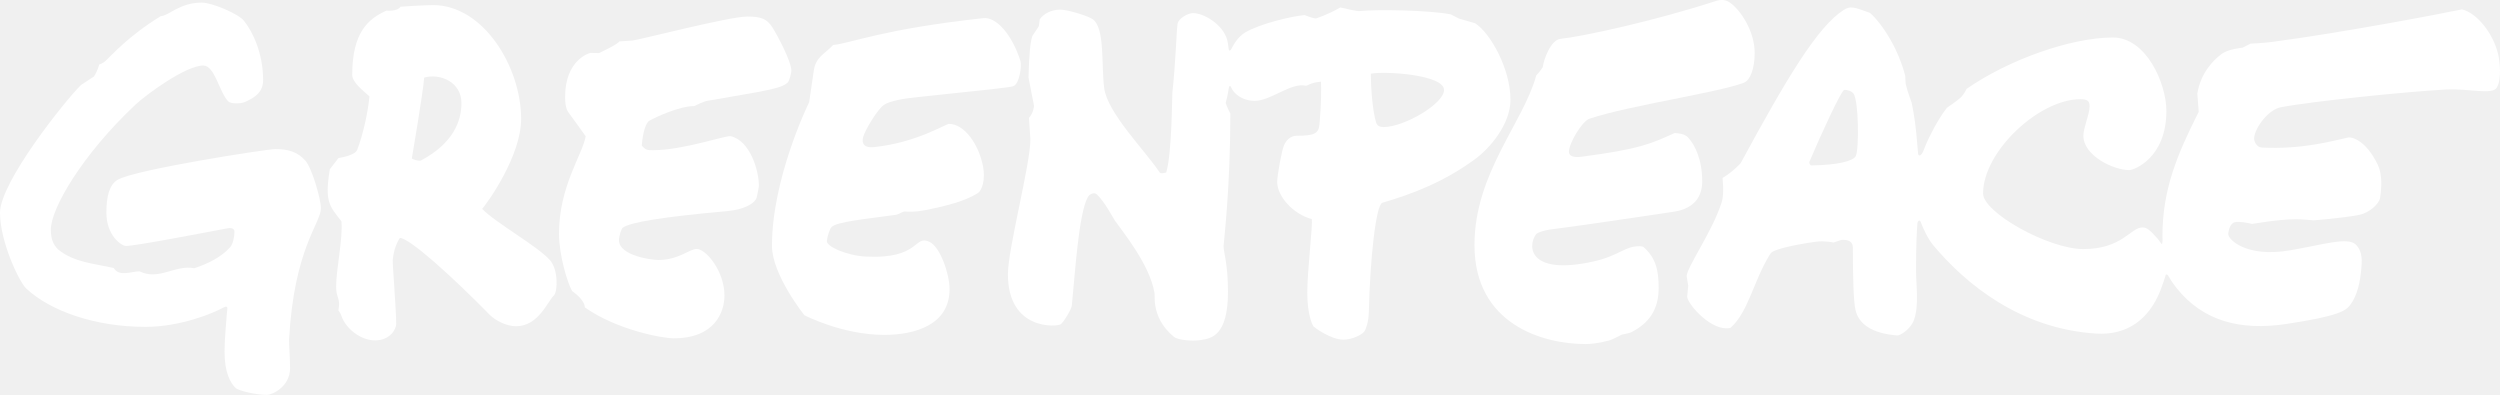
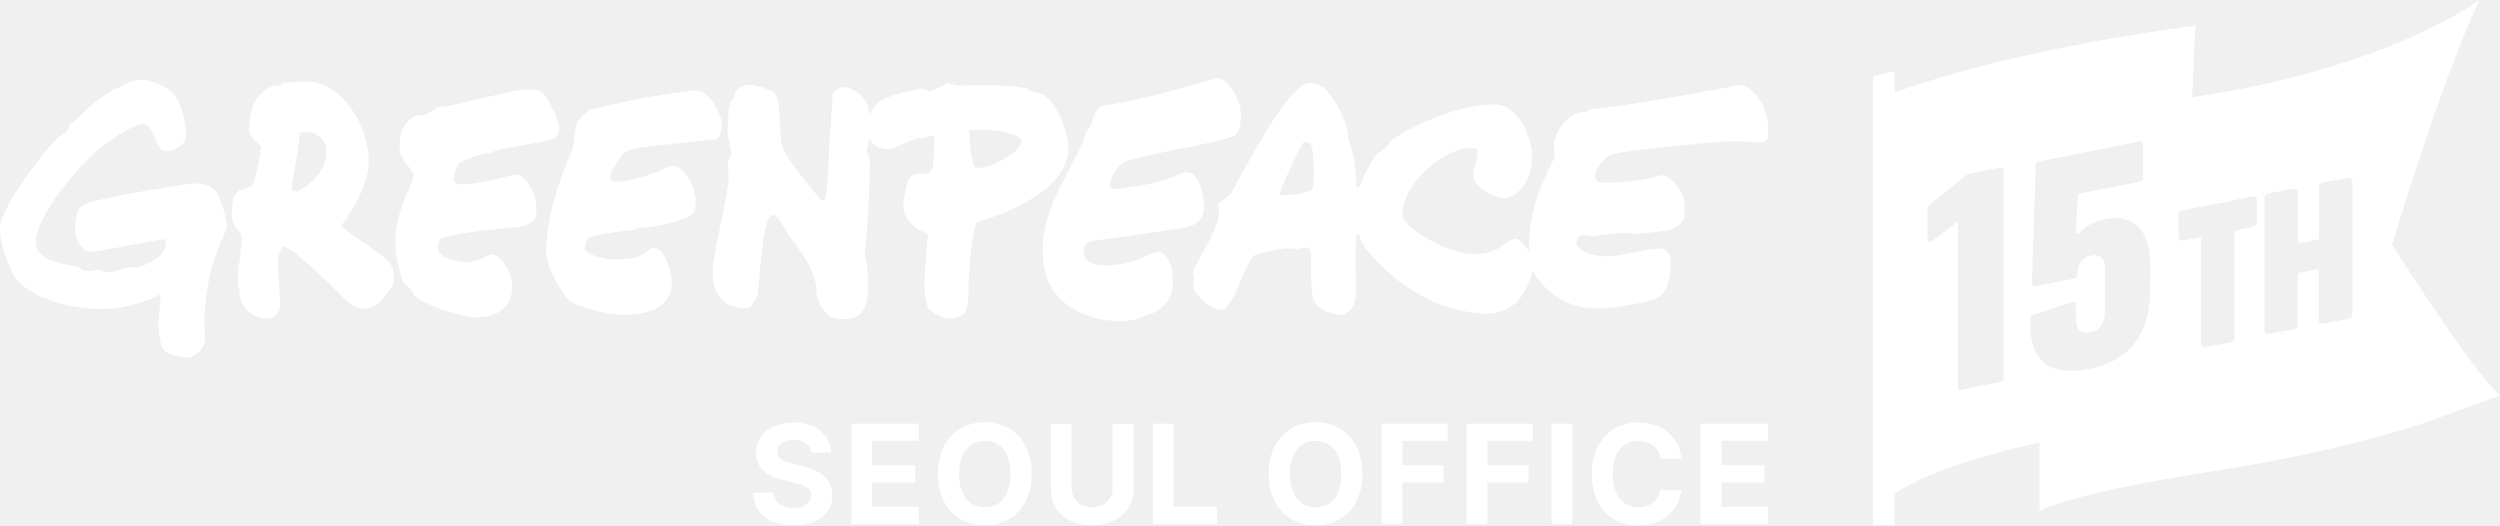
- <svg xmlns="http://www.w3.org/2000/svg" version="1.1" id="Calque_1" x="0px" y="0px" viewBox="0 0 184.252 29.102" enable-background="new 0 0 184.252 29.102" xml:space="preserve">
+ <svg xmlns="http://www.w3.org/2000/svg" version="1.1" id="Layer_1" x="0px" y="0px" viewBox="0 0 104.68 22" enable-background="new 0 0 104.68 22" xml:space="preserve">
  <g>
-     <path fill="#FFF" d="M58.044,6.093c-0.522,0.446-1.402,0.553-5.973,1.349c0,0-0.176,0.018-0.903,0.376   c-1.062-0.006-2.796,0.791-3.309,1.078c-0.214,0.12-0.476,0.721-0.56,1.832c0.304,0.366,0.464,0.34,0.855,0.34   c2.189,0,5.315-1.098,5.694-1.031c1.422,0.316,2.082,2.51,2.082,3.64c0,0.126-0.138,0.821-0.168,0.901   c-0.177,0.476-1.034,0.874-2.068,0.968c-4.922,0.448-7.223,0.831-7.793,1.232c-0.112,0.079-0.281,0.624-0.281,0.925   c0,1.16,2.465,1.459,2.883,1.459c1.527,0,2.292-0.813,2.849-0.813c0.669,0,2.041,1.618,2.041,3.438   c0,1.194-0.698,3.147-3.744,3.147c-0.792,0-4.141-0.589-6.549-2.28c0,0,0.072-0.489-0.935-1.205   c-0.34-0.582-0.966-2.645-0.966-4.222c0-3.501,1.732-5.827,1.967-7.183c0,0-0.825-1.16-1.147-1.589   c-0.178-0.237-0.369-0.439-0.369-1.314c0-2.73,1.79-3.241,1.877-3.241l0.622,0.011c0,0,1.323-0.607,1.502-0.86l0.979-0.066   c0.579-0.073,7.133-1.766,8.44-1.766c1.044,0,1.45,0.171,1.863,0.808c0.275,0.425,1.39,2.461,1.39,3.189   C58.322,5.387,58.18,5.976,58.044,6.093z" />
-     <path fill="#FFF" d="M61.29,16.731c-0.148,0.144-0.312,0.695-0.35,1.024c-0.048,0.417,1.48,1.083,2.865,1.154   c4.053,0.207,3.532-1.663,4.718-1.074c0.775,0.385,1.46,2.342,1.46,3.484c0,2.623-2.551,3.362-4.816,3.362   c-3.105,0-5.884-1.45-5.884-1.45s-2.388-2.976-2.388-5.117c0-4.912,2.61-10.32,2.74-10.576c0,0,0.214-1.413,0.341-2.328   c0.143-1.034,0.839-1.245,1.423-1.892c1.327-0.134,3.685-1.18,11.084-1.982c0.934-0.101,2.098,1.193,2.725,3.155   c0.111,0.347-0.071,1.719-0.538,1.863c-0.278,0.086-1.02,0.171-7.004,0.796c-1.03,0.107-2.102,0.281-2.53,0.587   c-0.478,0.341-1.393,1.863-1.523,2.373c-0.134,0.524,0.133,0.804,0.804,0.733c3.154-0.336,5.281-1.714,5.524-1.714   c1.127,0,2.195,1.499,2.511,3.141c0.184,0.959-0.072,1.756-0.377,1.954c-0.92,0.597-2.393,0.973-3.956,1.276   c-0.679,0.131-1.16,0.11-1.436,0.086c-0.135-0.012-0.463,0.217-0.654,0.244C63.747,16.149,61.692,16.339,61.29,16.731z" />
-     <path fill="#FFF" d="M129.321,3.894c0,1.228-0.355,2.033-0.792,2.201c-1.927,0.738-8.398,1.659-11.385,2.654   c-0.543,0.181-1.514,1.808-1.514,2.441c0,0.326,0.374,0.435,0.933,0.361c4.313-0.569,5.062-0.94,6.862-1.747   c0.302,0.02,0.734,0.057,0.984,0.325c0.517,0.554,1.045,1.644,1.045,3.231c0,0.969-0.426,1.992-2.115,2.247   c-2.234,0.338-7.37,1.097-8.876,1.278c-0.756,0.091-1.193,0.286-1.261,0.384c-0.677,0.975-0.409,3.021,4.199,2.011   c1.934-0.424,2.318-1.134,3.413-1.134c0.072,0,0.206,0.014,0.284,0.037c0.941,0.796,1.147,1.745,1.147,3.04   c0,1.542-0.66,2.57-2.024,3.268c-0.111,0.057-0.621,0.157-0.67,0.166c-0.057,0.01-0.677,0.362-0.973,0.441   c-0.806,0.216-1.418,0.259-1.714,0.259c-3.162,0-8.194-1.454-8.194-7.296c0-5.298,3.598-9,4.553-12.502   c0,0,0.246-0.246,0.479-0.606c0.068-0.603,0.613-2.015,1.294-2.088c1.688-0.18,6.893-1.312,11.484-2.797   c0.386-0.125,0.727-0.082,1.02,0.125C128.301,0.759,129.321,2.319,129.321,3.894z" />
-     <path fill="#FFF" d="M40.534,19.175c-0.937-1.054-3.963-2.719-5.001-3.78c0.447-0.508,2.875-3.928,2.875-6.63   c0-3.817-2.768-8.39-6.493-8.39c0,0-1.085,0.019-2.402,0.122c-0.239,0.371-1.033,0.286-1.033,0.286   c-1.308,0.588-2.521,1.572-2.521,4.729c0,0.566,0.791,1.152,1.269,1.592c-0.088,1.015-0.441,2.761-0.906,3.946   c-0.168,0.429-1.375,0.598-1.375,0.598l-0.636,0.822c-0.413,2.45,0.008,2.742,0.854,3.843c0.113,1.294-0.392,3.535-0.392,4.808   c0,0.918,0.35,0.818,0.166,1.762c0,0,0.144,0.156,0.216,0.375c0.322,0.971,1.431,1.829,2.493,1.829c1.09,0,1.552-0.822,1.552-1.21   c0-1.087-0.28-4.412-0.254-4.715c0.091-1.049,0.526-1.625,0.526-1.625c0.715,0,3.899,2.889,6.617,5.66   c0.41,0.418,1.227,0.847,1.95,0.847c1.654,0,2.334-1.866,2.807-2.296C41.106,21.412,41.14,19.857,40.534,19.175z M31.042,11.82   c-0.158,0.085-0.631-0.078-0.69-0.136c0,0,0.838-4.909,0.911-5.966c1.179-0.328,2.746,0.322,2.746,1.883   C34.008,8.949,33.386,10.564,31.042,11.82z" />
-     <path fill="#FFF" d="M108.718,1.714l-1.188-0.345l-0.613-0.311c-1.591-0.312-5.43-0.375-6.712-0.242   c-0.217,0.022-1.06-0.186-1.421-0.267c-0.959,0.556-1.804,0.812-1.804,0.812c-0.217,0-0.828-0.249-0.828-0.249   c-0.909,0.07-3.298,0.636-4.381,1.28c-0.503,0.299-0.836,0.854-0.993,1.166c-0.007,0.013-0.013,0.027-0.019,0.042   c-0.038,0.089-0.184,0.238-0.207-0.002h0c-0.025-0.23-0.06-0.477-0.107-0.653c-0.3-1.116-1.689-1.98-2.532-1.98   c-0.342,0-1.06,0.383-1.125,0.793c-0.082,0.516-0.138,2.832-0.384,5.081c-0.025,0.226-0.027,4.462-0.451,5.871   c-0.097,0.021-0.398,0.13-0.491-0.011c-1.063-1.602-3.847-4.374-4.083-6.21c-0.218-1.695,0.06-4.363-0.814-5.052   c-0.323-0.255-1.876-0.727-2.419-0.727c-0.658,0-1.215,0.29-1.515,0.71l-0.069,0.513l-0.483,0.73   c-0.146,0.474-0.231,1.289-0.278,3.044l0.406,2.086c0,0-0.011,0.482-0.371,0.898l0.104,1.609c0,1.811-1.656,8.034-1.656,9.909   c0,4.215,3.682,3.869,3.895,3.69c0.264-0.222,0.79-1.122,0.815-1.381c0.249-2.49,0.504-6.738,1.176-7.986   c0.137-0.254,0.487-0.378,0.667-0.208c0.589,0.556,1.242,1.808,1.324,1.924c0.655,0.93,2.564,3.246,2.923,5.328   c0.03,0.174-0.003,0.595,0.054,0.921c0.123,0.709,0.424,1.532,1.384,2.332c0.262,0.218,1.307,0.348,2.007,0.228   c0.7-0.12,1.974-0.257,1.974-3.546c0-2.134-0.35-2.99-0.323-3.401c0.027-0.411,0.498-4.313,0.498-9.737c0,0-0.25-0.489-0.346-0.785   c0.13-0.467,0.195-0.835,0.228-1.084l0,0c0.019-0.134,0.089-0.233,0.142-0.122l0,0c0.039,0.078,0.086,0.165,0.138,0.248   c0.272,0.432,0.892,0.805,1.628,0.805c1.168,0,2.698-1.367,3.757-1.12c0.145,0.034,0.302-0.224,1.133-0.295   c0.019,0.505,0.028,1.602-0.109,3.126c-0.063,0.704-0.384,0.859-1.691,0.859c-0.477,0-0.78,0.379-0.919,0.685   c-0.173,0.382-0.508,2.221-0.508,2.727c0,1.03,1.15,2.356,2.547,2.729c0.087,0.431-0.33,3.756-0.33,5.428   c0,1.673,0.399,2.43,0.471,2.498c0.098,0.092,1.28,0.961,2.187,0.961c0.682,0,1.454-0.392,1.587-0.666   c0.078-0.16,0.275-0.603,0.294-1.429c0.087-3.822,0.517-7.853,0.996-7.994c2.297-0.678,4.522-1.536,6.795-3.19   c1.172-0.852,2.644-2.625,2.644-4.399C111.321,5.034,109.818,2.416,108.718,1.714z M101.97,9.364   c-0.288-0.001-0.47-0.092-0.546-0.329c-0.272-0.849-0.394-2.645-0.394-3.601c1.001-0.208,5.396,0.063,5.396,1.196   C106.426,7.653,103.47,9.369,101.97,9.364z" />
-     <path fill="#FFF" d="M23.652,15.345c0-0.68-0.663-2.963-1.147-3.506c-0.614-0.688-1.335-0.852-2.222-0.852   c-0.585,0-10.401,1.513-11.632,2.275c-0.589,0.365-0.81,1.199-0.81,2.411c0,1.698,1.12,2.454,1.439,2.454   c0.717,0,5.701-0.967,7.492-1.301c0.368-0.068,0.511,0.085,0.507,0.233c0,0.436-0.124,0.947-0.318,1.163   c-0.695,0.776-1.742,1.252-2.646,1.547c-1.413-0.272-2.604,0.93-4.023,0.23c-0.612-0.008-1.494,0.435-1.915-0.249   c-1.424-0.319-2.946-0.416-4.086-1.361c-0.431-0.408-0.543-0.89-0.543-1.474c0-1.542,2.301-5.502,6.216-9.184   c0.812-0.764,3.729-2.902,5.013-2.902c0.859,0,1.159,1.915,1.841,2.641c0.169,0.18,0.881,0.199,1.232,0.046   c0.752-0.327,1.342-0.733,1.342-1.616c0-1.978-0.775-3.585-1.422-4.38c-0.409-0.502-2.332-1.328-3.104-1.328   c-1.644,0-2.417,0.977-3.021,1C9.41,2.688,8.251,4.063,7.755,4.51C7.561,4.685,7.318,4.749,7.318,4.749S7.168,5.29,6.92,5.64   C6.83,5.695,5.974,6.261,5.974,6.261C4.852,7.349,0,13.414,0,15.681c0,2.128,1.414,5.098,1.935,5.584   c1.776,1.659,5.072,2.825,8.788,2.825c2.604,0,5.027-1.027,5.754-1.427l0,0c0.177-0.102,0.298-0.088,0.278,0.105   c-0.024,0.219-0.055,0.521-0.069,0.762c-0.016,0.254-0.137,1.528-0.137,2.39c0,1.509,0.41,2.284,0.825,2.683   c0.191,0.183,1.462,0.5,2.291,0.5c0.412,0,1.713-0.614,1.713-1.967c0-0.785-0.088-1.839-0.074-2.094   C21.666,18.309,23.652,16.458,23.652,15.345z" />
-     <path fill="#FFF" d="M184.126,4.051c-0.364-1.629-1.621-3.122-2.682-3.361c-0.957,0.216-8.82,1.723-13.987,2.399   c-0.712,0.093-1.591,0.127-1.591,0.127l-0.589,0.3c0,0-1.03,0.089-1.522,0.448c-0.669,0.489-1.566,1.441-1.81,2.927l0.101,1.352   c-1.597,3.172-2.673,5.721-2.673,9.177c0,0.068,0.003,0.144,0.008,0.221c0.003,0.255-0.026,0.381-0.096,0.317   c-0.08-0.124-0.182-0.271-0.292-0.396c-0.616-0.704-0.821-0.798-1.105-0.798c-0.849,0-1.489,1.593-4.344,1.593   c-2.569,0-7.39-2.692-7.39-4.096c0-3.09,4.114-6.95,7.176-6.95c0.536,0,0.675,0.153,0.675,0.519c0,0.61-0.458,1.566-0.458,2.172   c0,1.475,2.22,2.535,3.386,2.535c0.336,0,2.731-0.881,2.731-4.359c0-2.044-1.491-5.414-3.94-5.414   c-3.081,0-7.697,1.633-10.788,3.789c0,0-0.163,0.38-0.433,0.634c-0.27,0.254-1.015,0.757-1.015,0.757   c-0.736,0.946-1.324,2.203-1.525,2.658c-0.059,0.134-0.127,0.308-0.194,0.488c0,0.001-0.001,0.001-0.001,0.002   c-0.133,0.354-0.35,0.473-0.399,0.266c-0.018-0.178-0.039-0.405-0.062-0.696c-0.104-1.314-0.215-2.112-0.413-3.083   c0,0-0.345-0.933-0.435-1.359c-0.026-0.122-0.041-0.635-0.041-0.635c-0.72-2.759-2.411-4.566-2.646-4.652   c-1.118-0.408-1.397-0.513-1.884-0.203c-1.911,1.218-4.152,4.929-7.6,11.296c0,0-0.555,0.627-1.333,1.09   c0.092,0.976,0.029,1.49-0.059,1.77c-0.686,2.192-2.672,4.939-2.582,5.504l0.109,0.668l-0.076,0.792   c0,0.509,1.572,2.347,2.885,2.347c0.108,0,0.23-0.011,0.304-0.031c1.32-1.171,1.7-3.449,2.877-5.362   c0.13-0.212,0.173-0.249,0.49-0.368c0.758-0.284,2.293-0.543,2.964-0.624c0.671-0.081,1.259,0.063,1.259,0.063l0.586-0.193   c0.55-0.031,0.846,0.134,0.846,0.576c0,2.157,0.044,3.918,0.191,4.575c0.231,1.037,1.192,1.745,3.094,1.891   c0.209,0,0.987-0.468,1.225-1.161c0.378-1.1,0.145-2.492,0.145-3.688c0-1.789,0.056-2.854,0.104-3.436   c0.043-0.196,0.184-0.255,0.245-0.072c0,0.001,0.001,0.002,0.001,0.003c0.184,0.487,0.505,1.21,0.937,1.726   c2.372,2.83,6.385,6.138,11.988,6.489c2.233,0.14,3.878-0.996,4.74-3.19c0.187-0.477,0.319-0.896,0.388-1.132   c0.045-0.065,0.129-0.042,0.194,0.076c0,0,0,0,0.001,0.001c0.112,0.203,0.301,0.506,0.595,0.877   c1.927,2.424,4.663,3.179,8.112,2.658c3.843-0.58,4.365-0.974,4.69-1.395c0.535-0.694,0.737-1.74,0.813-2.574   c0.056-0.619,0.134-1.351-0.391-1.875c-0.596-0.595-2.439,0.008-4.87,0.421c-3.221,0.547-4.577-0.813-4.538-1.23   c0.023-0.251,0.148-0.76,0.476-0.843c0.321-0.081,0.983,0.05,1.28,0.124c0.122-0.007,1.916-0.345,3.26-0.345   c0.494,0,1.076,0.073,1.272,0.081c0,0,2.117-0.156,3.373-0.406c0.77-0.153,1.47-0.833,1.533-1.254   c0.188-1.238,0.048-1.982-0.183-2.459c-0.888-1.829-1.939-2.035-2.165-1.987c-1.12,0.238-3.364,0.898-6.376,0.741   c-0.366-0.019-0.594-0.449-0.56-0.736c0.094-0.779,1.055-2.058,1.966-2.233c2.417-0.462,9.579-1.177,12.209-1.309   c1.647-0.083,3.38,0.42,3.708-0.139C184.402,5.806,184.219,4.466,184.126,4.051z M136.773,11.498   c-0.194,0.381-1.343,0.667-3.277,0.693c-0.086,0.001-0.181-0.171-0.135-0.28c0.799-1.905,2.347-5.257,2.556-5.282   c0.214-0.027,0.543,0.084,0.681,0.261C136.996,7.402,137.019,11.015,136.773,11.498z" />
+     <g>
+       <g>
+         <g>
+           <g>
+             <path fill="#FFFFFF" d="M23.32,5.71c-0.21,0.18-0.56,0.22-2.4,0.54c0,0-0.07,0.01-0.36,0.15c-0.43,0-1.12,0.32-1.33,0.43       C19.14,6.89,19.04,7.13,19,7.58c0.12,0.15,0.19,0.14,0.34,0.14c0.88,0,2.14-0.44,2.29-0.41c0.57,0.13,0.84,1.01,0.84,1.46       c0,0.05-0.06,0.33-0.07,0.36c-0.07,0.19-0.42,0.35-0.83,0.39c-1.98,0.18-2.9,0.33-3.13,0.5c-0.05,0.03-0.11,0.25-0.11,0.37       c0,0.47,0.99,0.59,1.16,0.59c0.61,0,0.92-0.33,1.14-0.33c0.27,0,0.82,0.65,0.82,1.38c0,0.48-0.28,1.26-1.5,1.26       c-0.32,0-1.66-0.24-2.63-0.92c0,0,0.03-0.2-0.38-0.48c-0.14-0.23-0.39-1.06-0.39-1.7c0-1.41,0.7-2.34,0.79-2.89       c0,0-0.33-0.47-0.46-0.64c-0.07-0.1-0.15-0.18-0.15-0.53c0-1.1,0.72-1.3,0.75-1.3l0.25,0c0,0,0.53-0.24,0.6-0.35l0.39-0.03       c0.23-0.03,2.87-0.71,3.39-0.71c0.42,0,0.58,0.07,0.75,0.32c0.11,0.17,0.56,0.99,0.56,1.28C23.43,5.43,23.38,5.67,23.32,5.71z" />
+             <path fill="#FFFFFF" d="M24.63,9.99c-0.06,0.06-0.13,0.28-0.14,0.41c-0.02,0.17,0.59,0.44,1.15,0.46       c1.63,0.08,1.42-0.67,1.9-0.43c0.31,0.15,0.59,0.94,0.59,1.4c0,1.05-1.02,1.35-1.94,1.35c-1.25,0-2.36-0.58-2.36-0.58       s-0.96-1.2-0.96-2.06c0-1.97,1.05-4.15,1.1-4.25c0,0,0.09-0.57,0.14-0.94c0.06-0.42,0.34-0.5,0.57-0.76       c0.53-0.05,1.48-0.47,4.45-0.8c0.38-0.04,0.84,0.48,1.09,1.27c0.04,0.14-0.03,0.69-0.22,0.75c-0.11,0.03-0.41,0.07-2.81,0.32       c-0.41,0.04-0.84,0.11-1.02,0.24c-0.19,0.14-0.56,0.75-0.61,0.95c-0.05,0.21,0.05,0.32,0.32,0.29C27.15,7.49,28,6.93,28.1,6.93       c0.45,0,0.88,0.6,1.01,1.26c0.07,0.39-0.03,0.71-0.15,0.79C28.59,9.22,28,9.37,27.37,9.49c-0.27,0.05-0.47,0.04-0.58,0.03       c-0.05,0-0.19,0.09-0.26,0.1C25.61,9.75,24.79,9.83,24.63,9.99z" />
+             <path fill="#FFFFFF" d="M51.96,4.83c0,0.49-0.14,0.82-0.32,0.88c-0.77,0.3-3.37,0.67-4.57,1.07c-0.22,0.07-0.61,0.73-0.61,0.98       c0,0.13,0.15,0.17,0.37,0.15c1.73-0.23,2.03-0.38,2.76-0.7c0.12,0.01,0.3,0.02,0.4,0.13c0.21,0.22,0.42,0.66,0.42,1.3       c0,0.39-0.17,0.8-0.85,0.9c-0.9,0.14-2.96,0.44-3.57,0.51c-0.3,0.04-0.48,0.11-0.51,0.15c-0.27,0.39-0.16,1.21,1.69,0.81       c0.78-0.17,0.93-0.46,1.37-0.46c0.03,0,0.08,0.01,0.11,0.02c0.38,0.32,0.46,0.7,0.46,1.22c0,0.62-0.27,1.03-0.81,1.31       c-0.04,0.02-0.25,0.06-0.27,0.07c-0.02,0-0.27,0.15-0.39,0.18c-0.32,0.09-0.57,0.1-0.69,0.1c-1.27,0-3.29-0.58-3.29-2.93       c0-2.13,1.45-3.62,1.83-5.02c0,0,0.1-0.1,0.19-0.24c0.03-0.24,0.25-0.81,0.52-0.84c0.68-0.07,2.77-0.53,4.61-1.12       c0.16-0.05,0.29-0.03,0.41,0.05C51.55,3.57,51.96,4.2,51.96,4.83z" />
+             <path fill="#FFFFFF" d="M16.29,10.97c-0.38-0.42-1.59-1.09-2.01-1.52c0.18-0.2,1.16-1.58,1.16-2.66c0-1.53-1.11-3.37-2.61-3.37       c0,0-0.44,0.01-0.97,0.05c-0.1,0.15-0.42,0.12-0.42,0.12c-0.53,0.24-1.01,0.63-1.01,1.9c0,0.23,0.32,0.46,0.51,0.64       c-0.04,0.41-0.18,1.11-0.36,1.59c-0.07,0.17-0.55,0.24-0.55,0.24L9.77,8.28c-0.17,0.98,0,1.1,0.34,1.54       c0.05,0.52-0.16,1.42-0.16,1.93c0,0.37,0.14,0.33,0.07,0.71c0,0,0.06,0.06,0.09,0.15c0.13,0.39,0.58,0.73,1,0.73       c0.44,0,0.62-0.33,0.62-0.49c0-0.44-0.11-1.77-0.1-1.89c0.04-0.42,0.21-0.65,0.21-0.65c0.29,0,1.57,1.16,2.66,2.27       c0.16,0.17,0.49,0.34,0.78,0.34c0.66,0,0.94-0.75,1.13-0.92C16.52,11.87,16.53,11.24,16.29,10.97z M12.47,8.01       c-0.06,0.03-0.25-0.03-0.28-0.05c0,0,0.34-1.97,0.37-2.4c0.47-0.13,1.1,0.13,1.1,0.76C13.66,6.86,13.41,7.51,12.47,8.01z" />
+             <path fill="#FFFFFF" d="M43.68,3.95L43.2,3.82l-0.25-0.13c-0.64-0.13-2.18-0.15-2.7-0.1c-0.09,0.01-0.43-0.07-0.57-0.11       c-0.39,0.22-0.72,0.33-0.72,0.33c-0.09,0-0.33-0.1-0.33-0.1c-0.37,0.03-1.33,0.26-1.76,0.51c-0.2,0.12-0.34,0.34-0.4,0.47       c0,0.01-0.01,0.01-0.01,0.02c-0.02,0.04-0.07,0.1-0.08,0h0c-0.01-0.09-0.02-0.19-0.04-0.26c-0.12-0.45-0.68-0.8-1.02-0.8       c-0.14,0-0.43,0.15-0.45,0.32c-0.03,0.21-0.06,1.14-0.15,2.04c-0.01,0.09-0.01,1.79-0.18,2.36c-0.04,0.01-0.16,0.05-0.2,0       c-0.43-0.64-1.55-1.76-1.64-2.5c-0.09-0.68,0.02-1.75-0.33-2.03c-0.13-0.1-0.75-0.29-0.97-0.29c-0.26,0-0.49,0.12-0.61,0.29       l-0.03,0.21l-0.19,0.29c-0.06,0.19-0.09,0.52-0.11,1.22l0.16,0.84c0,0,0,0.19-0.15,0.36l0.04,0.65c0,0.73-0.67,3.23-0.67,3.98       c0,1.69,1.48,1.55,1.56,1.48c0.11-0.09,0.32-0.45,0.33-0.55c0.1-1,0.2-2.71,0.47-3.21c0.05-0.1,0.2-0.15,0.27-0.08       c0.24,0.22,0.5,0.73,0.53,0.77c0.26,0.37,1.03,1.3,1.17,2.14c0.01,0.07,0,0.24,0.02,0.37c0.05,0.28,0.17,0.62,0.56,0.94       c0.11,0.09,0.53,0.14,0.81,0.09c0.28-0.05,0.79-0.1,0.79-1.42c0-0.86-0.14-1.2-0.13-1.37c0.01-0.16,0.2-1.73,0.2-3.91       c0,0-0.1-0.2-0.14-0.32c0.05-0.19,0.08-0.34,0.09-0.44l0,0c0.01-0.05,0.04-0.09,0.06-0.05l0,0c0.02,0.03,0.03,0.07,0.06,0.1       c0.11,0.17,0.36,0.32,0.65,0.32c0.47,0,1.08-0.55,1.51-0.45c0.06,0.01,0.12-0.09,0.46-0.12c0.01,0.2,0.01,0.64-0.04,1.26       c-0.03,0.28-0.15,0.35-0.68,0.35c-0.19,0-0.31,0.15-0.37,0.28c-0.07,0.15-0.2,0.89-0.2,1.1c0,0.41,0.46,0.95,1.02,1.1       c0.03,0.17-0.13,1.51-0.13,2.18c0,0.67,0.16,0.98,0.19,1c0.04,0.04,0.51,0.39,0.88,0.39c0.27,0,0.58-0.16,0.64-0.27       c0.03-0.06,0.11-0.24,0.12-0.57c0.03-1.54,0.21-3.16,0.4-3.21c0.92-0.27,1.82-0.62,2.73-1.28c0.47-0.34,1.06-1.05,1.06-1.77       C44.73,5.29,44.12,4.24,43.68,3.95z M40.97,7.03c-0.12,0-0.19-0.04-0.22-0.13c-0.11-0.34-0.16-1.06-0.16-1.45       c0.4-0.08,2.17,0.03,2.17,0.48C42.76,6.34,41.57,7.03,40.97,7.03z" />
+             <path fill="#FFFFFF" d="M9.5,9.43c0-0.27-0.27-1.19-0.46-1.41C8.8,7.75,8.51,7.68,8.15,7.68c-0.24,0-4.18,0.61-4.67,0.91       C3.24,8.74,3.15,9.08,3.15,9.56c0,0.68,0.45,0.99,0.58,0.99c0.29,0,2.29-0.39,3.01-0.52c0.15-0.03,0.21,0.03,0.2,0.09       c0,0.18-0.05,0.38-0.13,0.47c-0.28,0.31-0.7,0.5-1.06,0.62c-0.57-0.11-1.05,0.37-1.62,0.09c-0.25,0-0.6,0.17-0.77-0.1       c-0.57-0.13-1.18-0.17-1.64-0.55c-0.17-0.16-0.22-0.36-0.22-0.59c0-0.62,0.92-2.21,2.5-3.69c0.33-0.31,1.5-1.17,2.01-1.17       c0.35,0,0.47,0.77,0.74,1.06c0.07,0.07,0.35,0.08,0.5,0.02c0.3-0.13,0.54-0.29,0.54-0.65c0-0.79-0.31-1.44-0.57-1.76       c-0.16-0.2-0.94-0.53-1.25-0.53c-0.66,0-0.97,0.39-1.21,0.4C3.78,4.35,3.32,4.9,3.12,5.08c-0.08,0.07-0.18,0.1-0.18,0.1       S2.88,5.39,2.78,5.53C2.74,5.55,2.4,5.78,2.4,5.78C1.95,6.22,0,8.65,0,9.57c0,0.85,0.57,2.05,0.78,2.24       c0.71,0.67,2.04,1.13,3.53,1.13c1.05,0,2.02-0.41,2.31-0.57l0,0c0.07-0.04,0.12-0.04,0.11,0.04c-0.01,0.09-0.02,0.21-0.03,0.31       c-0.01,0.1-0.06,0.61-0.06,0.96c0,0.61,0.16,0.92,0.33,1.08c0.08,0.07,0.59,0.2,0.92,0.2c0.17,0,0.69-0.25,0.69-0.79       c0-0.32-0.04-0.74-0.03-0.84C8.71,10.62,9.5,9.88,9.5,9.43z" />
+             <path fill="#FFFFFF" d="M73.98,4.89c-0.15-0.65-0.65-1.25-1.08-1.35c-0.38,0.09-3.54,0.69-5.62,0.96       C67,4.54,66.64,4.56,66.64,4.56l-0.24,0.12c0,0-0.41,0.04-0.61,0.18c-0.27,0.2-0.63,0.58-0.73,1.18l0.04,0.54       c-0.64,1.27-1.07,2.3-1.07,3.69c0,0.03,0,0.06,0,0.09c0,0.1-0.01,0.15-0.04,0.13c-0.03-0.05-0.07-0.11-0.12-0.16       C63.63,10.04,63.55,10,63.44,10c-0.34,0-0.6,0.64-1.75,0.64c-1.03,0-2.97-1.08-2.97-1.65c0-1.24,1.65-2.79,2.88-2.79       c0.22,0,0.27,0.06,0.27,0.21c0,0.25-0.18,0.63-0.18,0.87c0,0.59,0.89,1.02,1.36,1.02c0.14,0,1.1-0.35,1.1-1.75       c0-0.82-0.6-2.18-1.58-2.18c-1.24,0-3.09,0.66-4.33,1.52c0,0-0.07,0.15-0.17,0.25c-0.11,0.1-0.41,0.3-0.41,0.3       c-0.3,0.38-0.53,0.89-0.61,1.07c-0.02,0.05-0.05,0.12-0.08,0.2c0,0,0,0,0,0c-0.05,0.14-0.14,0.19-0.16,0.11       c-0.01-0.07-0.02-0.16-0.02-0.28c-0.04-0.53-0.09-0.85-0.17-1.24c0,0-0.14-0.37-0.17-0.55c-0.01-0.05-0.02-0.26-0.02-0.26       c-0.29-1.11-0.97-1.83-1.06-1.87c-0.45-0.16-0.56-0.21-0.76-0.08c-0.77,0.49-1.67,1.98-3.05,4.54c0,0-0.22,0.25-0.54,0.44       c0.04,0.39,0.01,0.6-0.02,0.71c-0.28,0.88-1.07,1.98-1.04,2.21l0.04,0.27l-0.03,0.32c0,0.2,0.63,0.94,1.16,0.94       c0.04,0,0.09,0,0.12-0.01c0.53-0.47,0.68-1.39,1.16-2.15c0.05-0.09,0.07-0.1,0.2-0.15c0.3-0.11,0.92-0.22,1.19-0.25       s0.51,0.03,0.51,0.03l0.24-0.08c0.22-0.01,0.34,0.05,0.34,0.23c0,0.87,0.02,1.57,0.08,1.84c0.09,0.42,0.48,0.7,1.24,0.76       c0.08,0,0.4-0.19,0.49-0.47c0.15-0.44,0.06-1,0.06-1.48c0-0.72,0.02-1.15,0.04-1.38c0.02-0.08,0.07-0.1,0.1-0.03c0,0,0,0,0,0       c0.07,0.2,0.2,0.49,0.38,0.69c0.95,1.14,2.57,2.47,4.82,2.61c0.9,0.06,1.56-0.4,1.9-1.28c0.08-0.19,0.13-0.36,0.16-0.45       c0.02-0.03,0.05-0.02,0.08,0.03c0,0,0,0,0,0c0.05,0.08,0.12,0.2,0.24,0.35c0.77,0.97,1.87,1.28,3.26,1.07       c1.54-0.23,1.75-0.39,1.88-0.56c0.22-0.28,0.3-0.7,0.33-1.03c0.02-0.25,0.05-0.54-0.16-0.75c-0.24-0.24-0.98,0-1.96,0.17       c-1.29,0.22-1.84-0.33-1.82-0.49c0.01-0.1,0.06-0.31,0.19-0.34c0.13-0.03,0.39,0.02,0.51,0.05c0.05,0,0.77-0.14,1.31-0.14       c0.2,0,0.43,0.03,0.51,0.03c0,0,0.85-0.06,1.36-0.16c0.31-0.06,0.59-0.33,0.62-0.5c0.08-0.5,0.02-0.8-0.07-0.99       c-0.36-0.73-0.78-0.82-0.87-0.8c-0.45,0.1-1.35,0.36-2.56,0.3c-0.15-0.01-0.24-0.18-0.22-0.3c0.04-0.31,0.42-0.83,0.79-0.9       c0.97-0.19,3.85-0.47,4.91-0.53c0.66-0.03,1.36,0.17,1.49-0.06C74.09,5.6,74.02,5.06,73.98,4.89z M54.95,7.89       c-0.08,0.15-0.54,0.27-1.32,0.28c-0.03,0-0.07-0.07-0.05-0.11c0.32-0.77,0.94-2.11,1.03-2.12c0.09-0.01,0.22,0.03,0.27,0.1       C55.04,6.24,55.05,7.69,54.95,7.89z" />
+           </g>
+         </g>
+       </g>
+       <g>
+         <path fill="#FFFFFF" d="M33.23,18.42c-0.44,0-0.68,0.2-0.69,0.48c-0.01,0.3,0.31,0.44,0.67,0.52l0.38,0.09     c0.72,0.16,1.26,0.53,1.26,1.23c0,0.77-0.6,1.26-1.62,1.26c-1.01,0-1.66-0.47-1.69-1.37h0.85c0.03,0.42,0.37,0.64,0.83,0.64     c0.46,0,0.75-0.21,0.75-0.53c0-0.28-0.26-0.42-0.72-0.53l-0.46-0.11c-0.71-0.17-1.14-0.53-1.14-1.14c0-0.77,0.67-1.27,1.59-1.27     c0.93,0,1.54,0.52,1.55,1.26h-0.83C33.92,18.61,33.65,18.42,33.23,18.42z" />
+         <path fill="#FFFFFF" d="M35.65,17.74h2.82v0.72h-1.95v1.02h1.8v0.72h-1.8v1.02h1.95v0.72h-2.82V17.74z" />
+         <path fill="#FFFFFF" d="M41.24,22c-1.12,0-1.97-0.79-1.97-2.16c0-1.37,0.85-2.16,1.97-2.16c1.11,0,1.96,0.79,1.96,2.16     S42.34,22,41.24,22z M41.24,18.46c-0.65,0-1.08,0.49-1.08,1.39c0,0.9,0.43,1.39,1.08,1.39s1.07-0.49,1.07-1.39     C42.31,18.94,41.89,18.46,41.24,18.46z" />
+         <path fill="#FFFFFF" d="M47.47,17.74v2.72c0,0.92-0.7,1.53-1.74,1.53C44.69,22,44,21.39,44,20.47v-2.72h0.87v2.66     c0,0.48,0.34,0.83,0.86,0.83c0.53,0,0.86-0.35,0.86-0.83v-2.66H47.47z" />
+         <path fill="#FFFFFF" d="M48.27,17.74h0.87v3.48h1.81v0.72h-2.68V17.74z" />
+         <path fill="#FFFFFF" d="M55.09,22c-1.12,0-1.97-0.79-1.97-2.16c0-1.37,0.85-2.16,1.97-2.16c1.11,0,1.96,0.79,1.96,2.16     S56.2,22,55.09,22z M55.09,18.46c-0.65,0-1.08,0.49-1.08,1.39c0,0.9,0.43,1.39,1.08,1.39s1.07-0.49,1.07-1.39     C56.16,18.94,55.74,18.46,55.09,18.46z" />
+         <path fill="#FFFFFF" d="M57.85,17.74h2.77v0.72h-1.9v1.02h1.72v0.72h-1.72v1.74h-0.87V17.74z" />
+         <path fill="#FFFFFF" d="M61.41,17.74h2.77v0.72h-1.9v1.02H64v0.72h-1.72v1.74h-0.87V17.74z" />
+         <path fill="#FFFFFF" d="M65.84,21.94h-0.87v-4.2h0.87V21.94z" />
+         <path fill="#FFFFFF" d="M68.61,18.46c-0.66,0-1.08,0.5-1.08,1.39c0,0.9,0.43,1.39,1.08,1.39c0.48,0,0.83-0.27,0.92-0.72     l0.88,0.01c-0.1,0.78-0.75,1.48-1.81,1.48c-1.12,0-1.95-0.79-1.95-2.16s0.85-2.16,1.95-2.16c0.97,0,1.7,0.56,1.81,1.52h-0.88     C69.46,18.74,69.1,18.46,68.61,18.46z" />
+         <path fill="#FFFFFF" d="M71.21,17.74h2.82v0.72h-1.95v1.02h1.8v0.72h-1.8v1.02h1.95v0.72h-2.82V17.74z" />
+       </g>
+     </g>
+     <g>
+       <path fill="#FFFFFF" d="M100.16,10.25c0,0,2.1-7,3.66-10.25c0,0-3.8,2.87-12.03,4.07l0.13-2.99c0,0-7.07,0.83-12.59,2.79V2.98    l-0.9,0.22V22h0.9v-1.33c1.74-1.16,4.84-1.86,6.07-2.15v2.87c0,0,1.17-0.72,7.15-1.64c6.63-1.03,9.81-2.35,9.81-2.35l2.33-0.84    C104.68,16.56,103.89,16.06,100.16,10.25z M83.89,15.83c0,0.08-0.05,0.15-0.13,0.16l-1.65,0.33c-0.07,0.01-0.13-0.03-0.13-0.12    V9.28l-1.11,0.83c-0.07,0.06-0.17,0.02-0.17-0.05V8.74c0-0.08,0.03-0.13,0.12-0.18l1.47-1.19c0.08-0.06,0.14-0.08,0.22-0.11    l1.24-0.24c0.08-0.02,0.14,0.03,0.14,0.11L83.89,15.83L83.89,15.83z M90.03,12.17c0,1.43-0.57,2.88-2.51,3.27    c-1.69,0.33-2.51-0.27-2.51-1.89v-0.2c0-0.1,0.02-0.13,0.12-0.16l1.63-0.54c0.11-0.03,0.16,0,0.16,0.1v0.41    c0,0.68,0.18,0.83,0.59,0.75c0.4-0.08,0.63-0.31,0.63-0.99v-1.7c0-0.41-0.2-0.59-0.56-0.52c-0.37,0.07-0.59,0.35-0.59,0.68v0.14    c0,0.07-0.07,0.13-0.13,0.14l-1.64,0.33c-0.07,0.01-0.14-0.03-0.14-0.13l0.16-4.93c0-0.08,0.05-0.15,0.14-0.17l4.21-0.84    c0.1-0.02,0.14,0.01,0.14,0.11v1.41c0,0.1-0.03,0.15-0.14,0.17l-2.44,0.48C87.05,8.11,87,8.15,87,8.23l-0.08,1.5l0.11,0.04    c0.29-0.29,0.66-0.51,1.13-0.6c1.13-0.22,1.88,0.42,1.88,1.93L90.03,12.17L90.03,12.17z M94.5,9.3c0,0.11-0.06,0.18-0.16,0.2    l-0.78,0.16v4.47c0,0.11-0.06,0.18-0.16,0.2l-1.04,0.2c-0.02,0-0.03,0-0.04,0c-0.04,0-0.07-0.02-0.1-0.03    c-0.02-0.02-0.05-0.06-0.05-0.14V9.92l-0.75,0.15c-0.07,0.01-0.12-0.01-0.15-0.03c-0.02-0.02-0.05-0.06-0.05-0.14V9.01    c0-0.11,0.06-0.18,0.16-0.2l2.93-0.58c0.07-0.01,0.12,0.01,0.15,0.03c0.02,0.02,0.05,0.06,0.05,0.14L94.5,9.3L94.5,9.3z     M98.49,13.15c0,0.11-0.06,0.18-0.16,0.2l-1.04,0.2c-0.07,0.01-0.12-0.01-0.15-0.03c-0.02-0.02-0.05-0.06-0.05-0.14v-2.12    l-0.88,0.17v2.15c0,0.11-0.06,0.18-0.16,0.2l-1.04,0.2c-0.02,0-0.03,0-0.04,0c-0.04,0-0.08-0.02-0.1-0.03    c-0.02-0.02-0.05-0.06-0.05-0.14V8.3c0-0.11,0.06-0.18,0.16-0.2l1.04-0.2c0.07-0.01,0.12,0.01,0.15,0.03    c0.02,0.02,0.05,0.06,0.05,0.14v2.12l0.88-0.17V7.85c0-0.11,0.06-0.18,0.16-0.2l1.04-0.2c0.07-0.01,0.12,0.01,0.15,0.03    c0.02,0.02,0.05,0.06,0.05,0.14v5.53H98.49z" />
+     </g>
  </g>
</svg>
